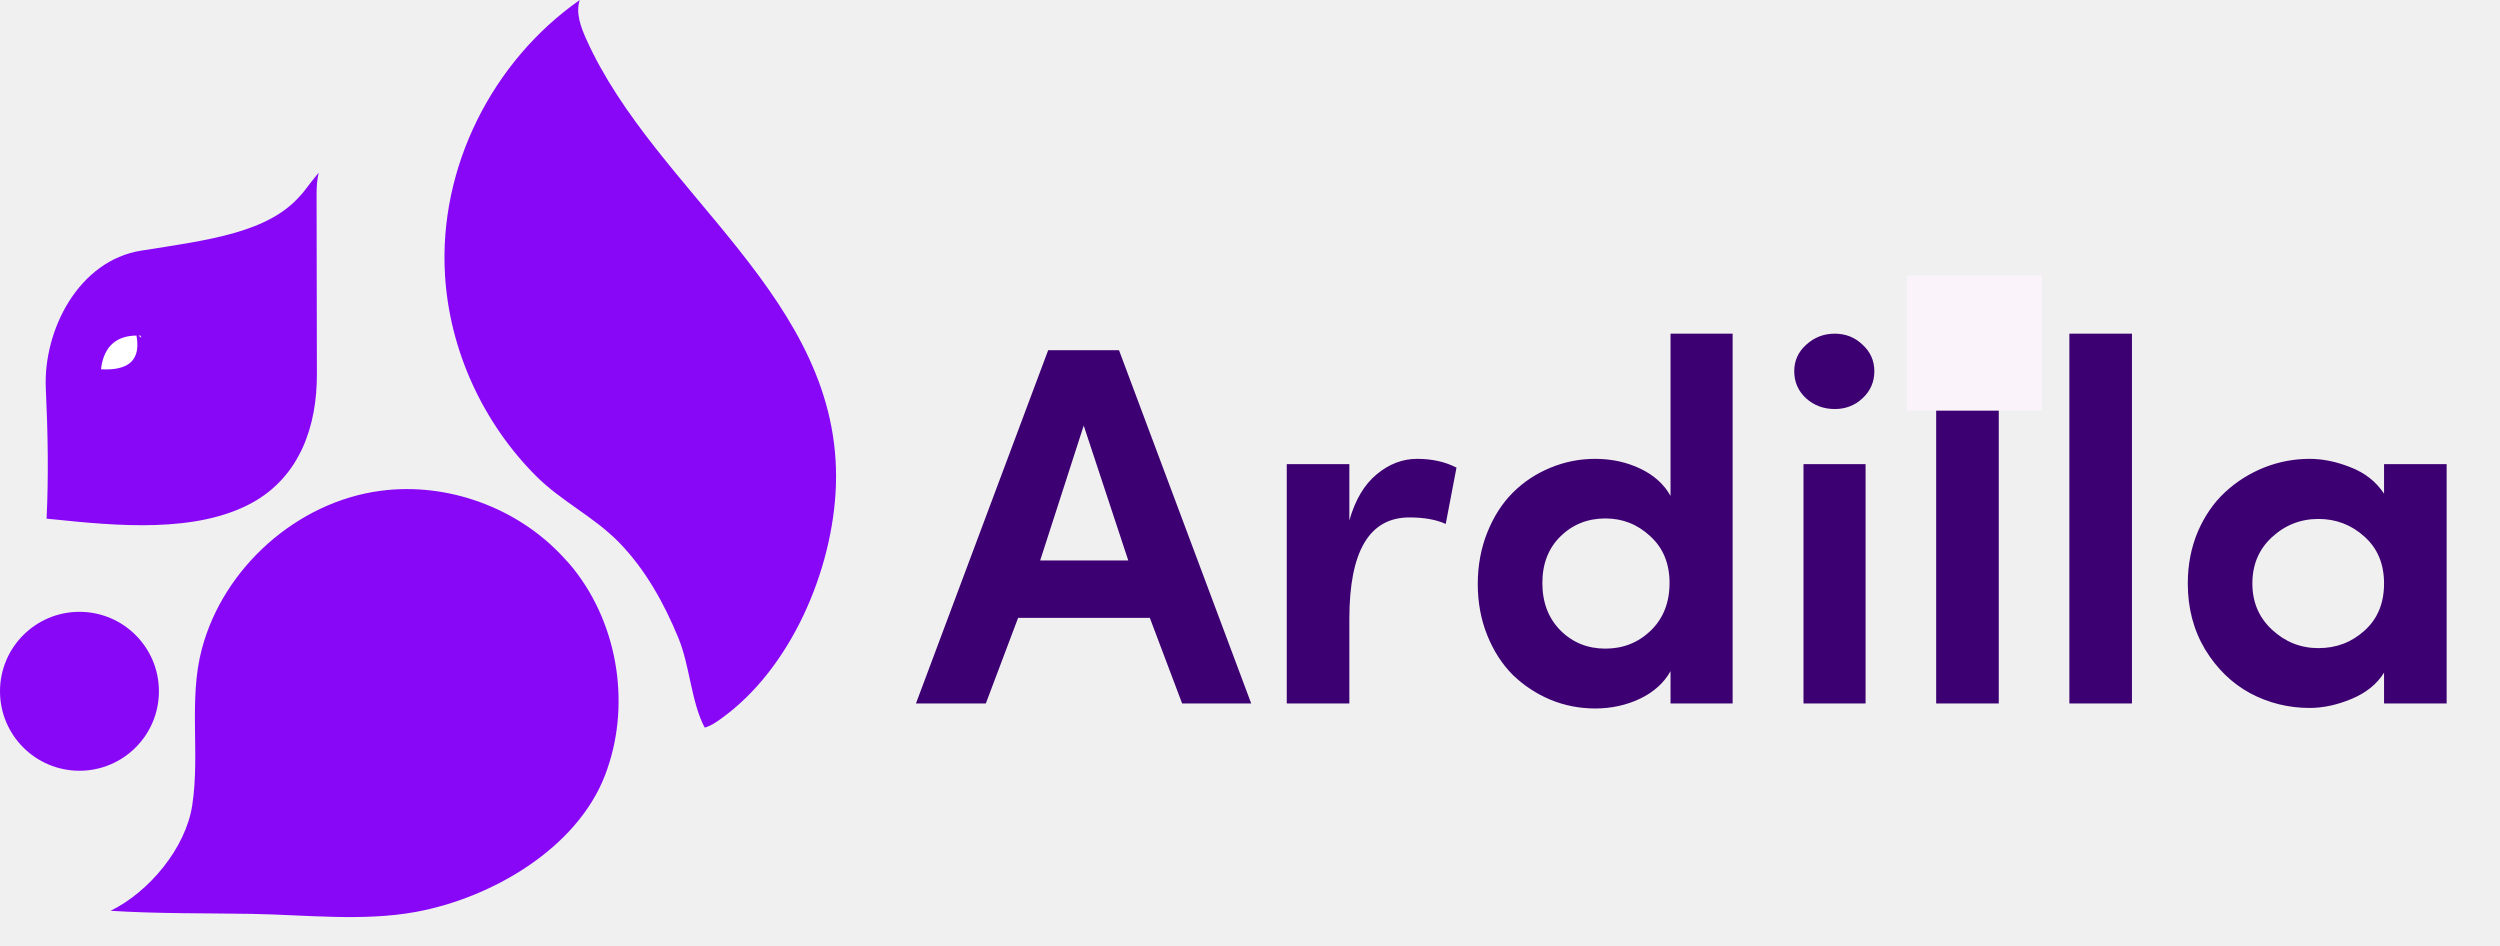
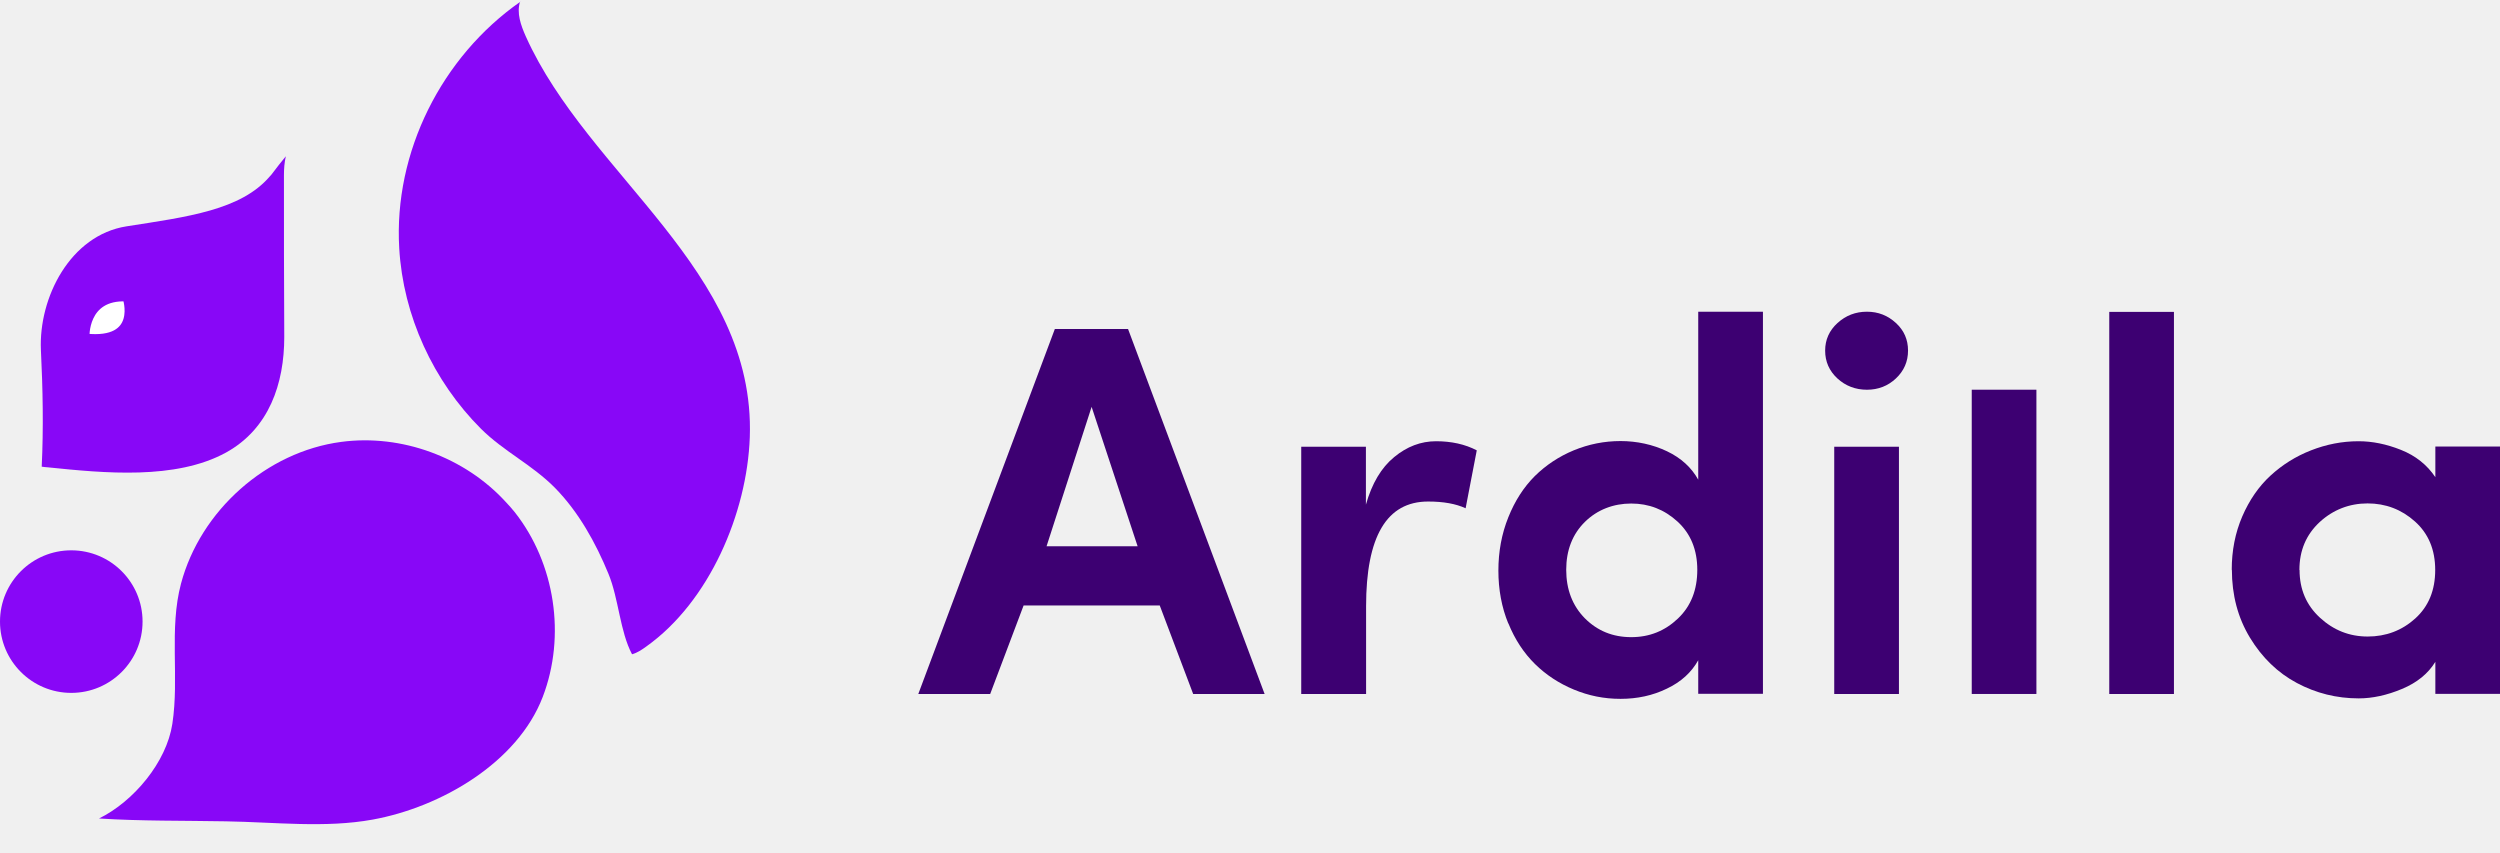
- <svg xmlns="http://www.w3.org/2000/svg" width="111" height="42" viewBox="0 0 111 42" fill="none">
-   <path d="M14.056 8.602C14.063 11.271 14.063 13.94 14.07 16.609C14.077 18.909 13.323 21.15 11.191 22.325C8.694 23.689 5.155 23.346 2.371 23.058C2.265 23.051 2.167 23.037 2.069 23.03C2.16 21.108 2.125 19.169 2.034 17.254C1.915 14.659 3.489 11.566 6.274 11.127C9.3 10.65 11.931 10.328 13.358 8.658C13.407 8.609 13.449 8.56 13.491 8.504C13.702 8.22 13.926 7.943 14.15 7.666C14.08 7.968 14.056 8.287 14.056 8.602Z" fill="#8807F7" />
-   <path d="M4.91 40.439C6.993 40.572 9.09 40.541 11.177 40.576C13.61 40.618 16.1 40.919 18.45 40.491C21.82 39.878 25.611 37.679 26.863 34.421C28.024 31.405 27.477 27.803 25.478 25.271C25.338 25.096 25.19 24.928 25.029 24.759C23.009 22.55 19.874 21.396 16.896 21.792C13.19 22.283 9.925 25.198 8.964 28.806C8.364 31.058 8.887 33.456 8.536 35.75C8.248 37.651 6.628 39.597 4.91 40.439Z" fill="#8807F7" />
-   <path d="M25.741 0C25.555 0.565 25.78 1.178 26.022 1.722C29.111 8.617 37.398 13.281 37.114 21.561C36.984 25.306 35.115 29.707 31.99 31.927C31.762 32.089 31.555 32.232 31.289 32.306C30.693 31.191 30.63 29.556 30.121 28.326C29.486 26.782 28.645 25.264 27.47 24.068C26.344 22.925 24.934 22.266 23.809 21.143C21.445 18.783 19.955 15.546 19.758 12.208C19.471 7.445 21.852 2.721 25.741 0Z" fill="#8807F7" />
-   <path d="M4.229 16.626C4.229 16.626 4.121 14.547 6.249 14.652C6.253 14.652 7.028 16.924 4.229 16.626Z" fill="white" stroke="#8807F7" stroke-width="0.5" stroke-miterlimit="10" />
-   <path d="M3.528 34.221C5.476 34.221 7.056 32.641 7.056 30.692C7.056 28.744 5.476 27.165 3.528 27.165C1.58 27.165 0 28.744 0 30.692C0 32.641 1.58 34.221 3.528 34.221Z" fill="#8807F7" />
-   <path d="M40.669 31.233L46.539 15.549H49.684L55.553 31.233H52.486L51.052 27.432H45.205L43.771 31.233H40.669ZM46.183 24.886H50.096L48.117 18.895L46.183 24.886ZM57.132 31.233V20.607H59.911V23.108C60.17 22.196 60.574 21.515 61.123 21.062C61.671 20.603 62.271 20.373 62.923 20.373C63.583 20.373 64.165 20.503 64.668 20.762L64.19 23.263C63.768 23.071 63.231 22.974 62.579 22.974C60.8 22.974 59.911 24.475 59.911 27.476V31.233H57.132ZM66.036 28.21C65.754 27.513 65.613 26.754 65.613 25.931C65.613 25.109 65.754 24.345 66.036 23.641C66.317 22.937 66.695 22.348 67.169 21.874C67.644 21.4 68.196 21.033 68.826 20.773C69.463 20.507 70.13 20.373 70.827 20.373C71.553 20.373 72.22 20.518 72.827 20.807C73.435 21.096 73.883 21.5 74.172 22.018V14.815H76.929V31.233H74.172V29.799C73.883 30.318 73.431 30.726 72.816 31.022C72.209 31.311 71.545 31.456 70.827 31.456C70.13 31.456 69.467 31.326 68.837 31.067C68.207 30.8 67.651 30.433 67.169 29.966C66.695 29.492 66.317 28.907 66.036 28.21ZM68.481 25.887C68.481 26.746 68.748 27.447 69.281 27.988C69.822 28.529 70.489 28.799 71.282 28.799C72.068 28.799 72.739 28.532 73.294 27.999C73.85 27.458 74.128 26.754 74.128 25.887C74.128 25.02 73.843 24.327 73.272 23.808C72.709 23.282 72.046 23.019 71.282 23.019C70.489 23.019 69.822 23.286 69.281 23.819C68.748 24.345 68.481 25.035 68.481 25.887ZM79.664 16.483C79.664 16.016 79.841 15.623 80.197 15.305C80.553 14.978 80.975 14.815 81.464 14.815C81.946 14.815 82.357 14.978 82.698 15.305C83.046 15.623 83.221 16.016 83.221 16.483C83.221 16.957 83.046 17.357 82.698 17.683C82.357 18.002 81.946 18.161 81.464 18.161C80.968 18.161 80.542 18.002 80.186 17.683C79.838 17.357 79.664 16.957 79.664 16.483ZM80.075 31.233V20.607H82.832V31.233H80.075ZM85.966 31.233V14.815H88.745V31.233H85.966ZM91.88 31.233V14.815H94.659V31.233H91.88ZM97.138 25.909C97.138 25.079 97.286 24.312 97.582 23.608C97.886 22.904 98.29 22.319 98.794 21.852C99.298 21.385 99.872 21.022 100.517 20.762C101.169 20.503 101.847 20.373 102.551 20.373C103.136 20.373 103.744 20.499 104.374 20.751C105.004 20.996 105.497 21.385 105.852 21.918V20.607H108.631V31.233H105.852V29.866C105.541 30.37 105.059 30.759 104.407 31.033C103.763 31.3 103.144 31.433 102.551 31.433C101.61 31.433 100.728 31.215 99.905 30.778C99.09 30.333 98.423 29.685 97.905 28.832C97.393 27.973 97.138 26.998 97.138 25.909ZM100.005 25.909C100.005 26.739 100.298 27.424 100.884 27.965C101.469 28.506 102.155 28.777 102.94 28.777C103.733 28.777 104.415 28.517 104.985 27.999C105.563 27.48 105.852 26.783 105.852 25.909C105.852 25.035 105.56 24.338 104.974 23.819C104.396 23.3 103.718 23.041 102.94 23.041C102.147 23.041 101.458 23.312 100.873 23.852C100.294 24.386 100.005 25.072 100.005 25.909Z" fill="#3D0072" />
-   <rect x="84.669" y="12.233" width="6" height="6" fill="#FBF3FA" />
+ <svg xmlns="http://www.w3.org/2000/svg" width="85" height="29" viewBox="0 0 85 29" fill="none">
+   <g clip-path="url(#clip0_10253_113315)">
+     <path d="M9.654 5.96C9.654 7.791 9.654 9.627 9.665 11.458C9.665 13.038 9.152 14.576 7.684 15.387C5.971 16.326 3.537 16.086 1.626 15.889C1.551 15.889 1.487 15.873 1.418 15.867C1.482 14.549 1.455 13.214 1.391 11.901C1.311 10.118 2.389 7.994 4.305 7.695C6.382 7.37 8.191 7.145 9.173 5.998C9.206 5.966 9.238 5.928 9.264 5.891C9.408 5.693 9.563 5.507 9.718 5.314C9.67 5.523 9.654 5.741 9.654 5.955V5.96Z" fill="#8807F7" />
+     <path d="M3.373 27.829C4.803 27.92 6.244 27.898 7.675 27.925C9.346 27.952 11.059 28.16 12.671 27.866C14.988 27.445 17.593 25.934 18.452 23.698C19.247 21.626 18.874 19.155 17.502 17.415C17.406 17.297 17.304 17.18 17.192 17.063C15.804 15.547 13.653 14.751 11.604 15.024C9.057 15.36 6.815 17.361 6.154 19.844C5.743 21.392 6.1 23.036 5.86 24.61C5.662 25.913 4.547 27.247 3.367 27.829H3.373Z" fill="#8807F7" />
+     <path d="M17.684 0.051C17.556 0.44 17.711 0.862 17.876 1.236C20.001 5.97 25.691 9.173 25.493 14.863C25.403 17.436 24.122 20.457 21.97 21.984C21.816 22.096 21.671 22.192 21.49 22.246C21.079 21.477 21.036 20.356 20.689 19.513C20.252 18.45 19.675 17.41 18.869 16.587C18.095 15.803 17.129 15.349 16.355 14.58C14.732 12.958 13.707 10.737 13.574 8.442C13.382 5.175 15.015 1.93 17.689 0.061L17.684 0.051Z" fill="#8807F7" />
+     <path d="M2.911 11.473C2.911 11.473 2.836 10.048 4.299 10.118C4.299 10.118 4.832 11.676 2.911 11.473V11.473Z" fill="white" stroke="#8807F7" stroke-width="0.261" stroke-miterlimit="10" />
+     <path d="M2.423 23.558C3.762 23.558 4.847 22.473 4.847 21.134C4.847 19.796 3.762 18.711 2.423 18.711C1.085 18.711 0 19.796 0 21.134C0 22.473 1.085 23.558 2.423 23.558Z" fill="#8807F7" />
+     <path d="M31.222 23.596L35.865 11.185H38.353L42.997 23.596H40.568L39.431 20.585H34.803L33.666 23.596H31.211H31.222ZM35.583 18.573H38.679L37.115 13.833L35.583 18.573V18.573Z" fill="#3D0072" />
+     <path d="M44.242 23.596V15.189H46.441V17.158C46.644 16.438 46.965 15.899 47.402 15.541C47.835 15.183 48.31 15.002 48.827 15.002C49.345 15.002 49.81 15.103 50.21 15.312L49.831 17.281C49.495 17.126 49.073 17.052 48.555 17.052C47.146 17.052 46.447 18.242 46.447 20.617V23.596H44.248H44.242Z" fill="#3D0072" />
+     <path d="M51.282 21.199C51.057 20.649 50.945 20.046 50.945 19.4C50.945 18.754 51.057 18.151 51.282 17.59C51.506 17.03 51.805 16.565 52.184 16.186C52.563 15.813 53.006 15.519 53.508 15.311C54.015 15.103 54.543 14.996 55.098 14.996C55.653 14.996 56.198 15.114 56.678 15.343C57.159 15.572 57.511 15.898 57.74 16.309V10.598H59.94V23.59H57.74V22.448C57.511 22.859 57.159 23.184 56.673 23.414C56.192 23.649 55.664 23.761 55.098 23.761C54.532 23.761 54.015 23.654 53.513 23.446C53.011 23.238 52.568 22.949 52.189 22.576C51.81 22.202 51.506 21.743 51.282 21.188V21.199ZM53.251 19.368C53.251 20.046 53.465 20.596 53.886 21.023C54.313 21.45 54.837 21.663 55.461 21.663C56.086 21.663 56.609 21.45 57.052 21.028C57.495 20.606 57.708 20.051 57.708 19.373C57.708 18.695 57.484 18.145 57.036 17.734C56.587 17.323 56.064 17.12 55.461 17.12C54.858 17.12 54.308 17.329 53.886 17.745C53.465 18.161 53.251 18.706 53.251 19.378V19.368Z" fill="#3D0072" />
+     <path d="M62.055 11.921C62.055 11.553 62.194 11.238 62.476 10.982C62.759 10.726 63.09 10.598 63.475 10.598C63.859 10.598 64.184 10.726 64.462 10.982C64.74 11.238 64.873 11.548 64.873 11.921C64.873 12.295 64.734 12.61 64.462 12.866C64.19 13.123 63.859 13.251 63.475 13.251C63.09 13.251 62.749 13.123 62.471 12.866C62.194 12.61 62.055 12.295 62.055 11.921V11.921ZM62.364 23.595V15.188H64.564V23.595H62.364Z" fill="#3D0072" />
+     <path d="M67.039 23.595V13.25H69.238V23.595H67.039Z" fill="#3D0072" />
+     <path d="M71.715 23.596V10.604H73.914V23.596H71.715Z" fill="#3D0072" />
+     <path d="M75.879 19.379C75.879 18.722 75.996 18.119 76.237 17.559C76.477 17.004 76.797 16.539 77.197 16.171C77.598 15.803 78.057 15.514 78.575 15.312C79.092 15.109 79.631 15.002 80.192 15.002C80.656 15.002 81.137 15.098 81.633 15.296C82.129 15.493 82.519 15.803 82.802 16.224V15.183H85.001V23.591H82.802V22.502C82.557 22.902 82.178 23.212 81.665 23.425C81.153 23.639 80.662 23.745 80.197 23.745C79.445 23.745 78.745 23.569 78.094 23.222C77.443 22.875 76.909 22.358 76.498 21.68C76.087 21.002 75.884 20.233 75.884 19.368L75.879 19.379ZM78.185 19.379C78.185 20.035 78.414 20.575 78.879 21.002C79.343 21.429 79.882 21.642 80.501 21.642C81.121 21.642 81.665 21.439 82.119 21.028C82.573 20.617 82.797 20.068 82.797 19.379C82.797 18.69 82.567 18.141 82.108 17.73C81.649 17.319 81.11 17.116 80.496 17.116C79.882 17.116 79.327 17.329 78.868 17.751C78.409 18.178 78.18 18.717 78.18 19.379H78.185Z" fill="#3D0072" />
+   </g>
+   <defs>
+     <clipPath id="clip0_10253_113315">
+       <rect width="85" height="27.97" fill="white" transform="translate(0 0.0507812)" />
+     </clipPath>
+   </defs>
</svg>
